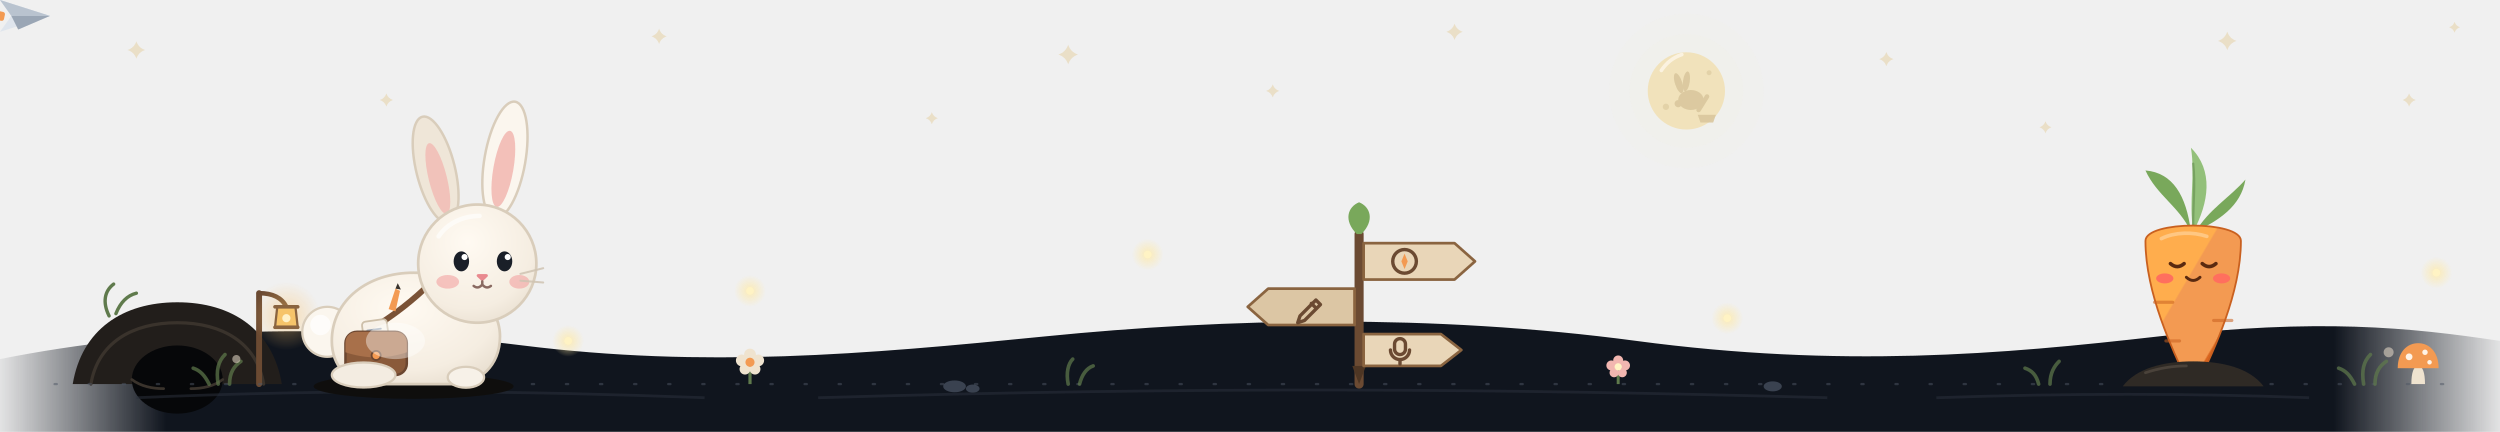
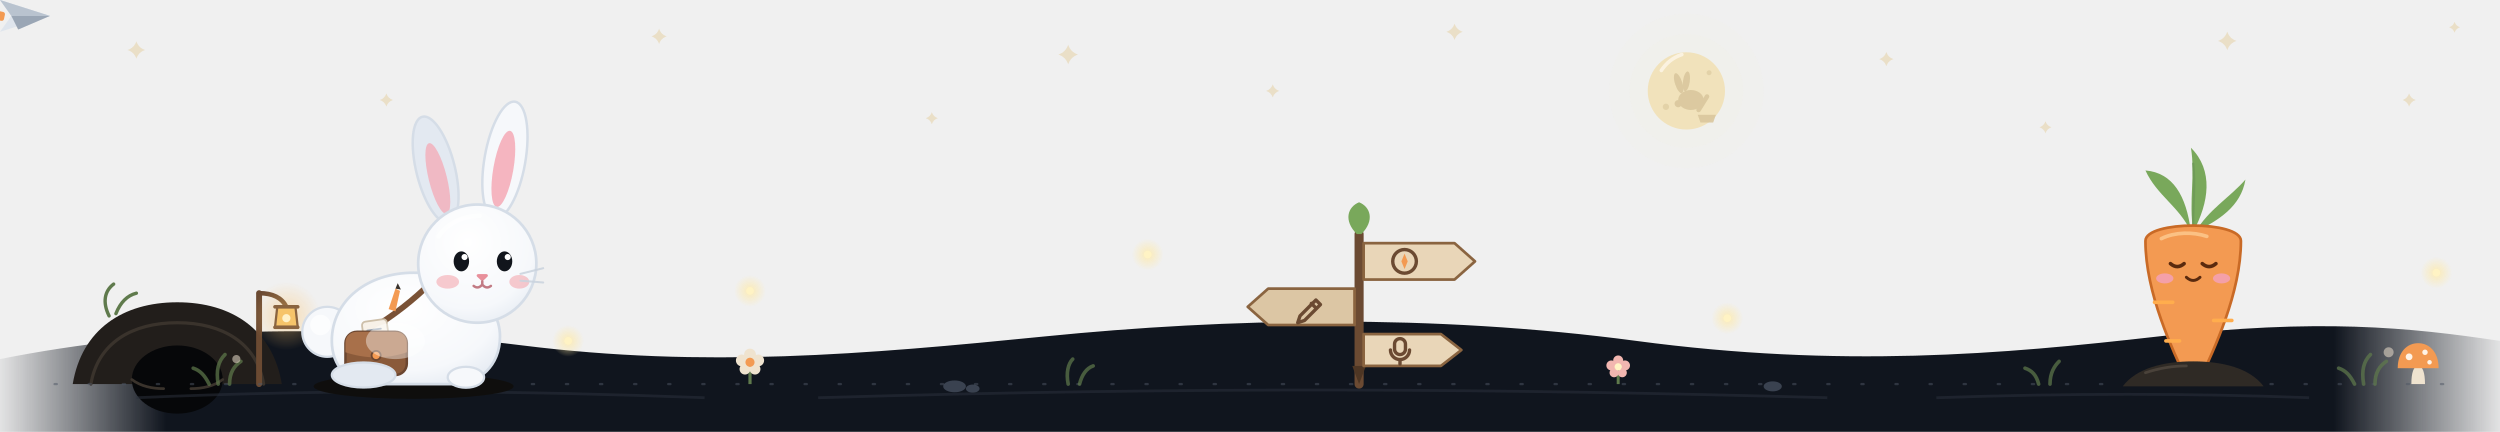
<svg xmlns="http://www.w3.org/2000/svg" width="1100" height="190" viewBox="0 0 1100 190" role="img" aria-labelledby="footer-rabbit-title footer-rabbit-description">
  <defs>
    <linearGradient id="footer-carrot-skin" x1="0" y1="0" x2="1" y2="1">
-       <stop offset="0" stop-color="#ffad4d" />
-       <stop offset=".38" stop-color="#ffad4d" />
-       <stop offset=".39" stop-color="#f39a52" />
-       <stop offset=".72" stop-color="#f39a52" />
-       <stop offset=".73" stop-color="#d9651f" />
-       <stop offset="1" stop-color="#d9651f" />
+       <stop offset="0" stop-color="#f39a52" />
+       <stop offset="1" stop-color="#f39a52" />
    </linearGradient>
    <radialGradient id="rb-coat" cx="42%" cy="32%" r="80%">
-       <stop offset="0" stop-color="#fffaf2" />
-       <stop offset=".7" stop-color="#f5ede1" />
-       <stop offset="1" stop-color="#e6dccd" />
+       <stop offset="0" stop-color="#ffffff" />
+       <stop offset=".7" stop-color="#f6f8fb" />
+       <stop offset="1" stop-color="#e3e9f1" />
    </radialGradient>
    <clipPath id="ground-clip">
      <rect x="880" y="0" width="180" height="169.5" />
    </clipPath>
    <linearGradient id="land-fade" x1="0" y1="0" x2="1" y2="0">
      <stop offset="0" stop-color="#10151e" stop-opacity="0" />
      <stop offset=".07" stop-color="#10151e" />
      <stop offset=".93" stop-color="#10151e" />
      <stop offset="1" stop-color="#10151e" stop-opacity="0" />
    </linearGradient>
    <radialGradient id="ff-glow">
      <stop offset="0" stop-color="#ffe9a3" stop-opacity=".75" />
      <stop offset="1" stop-color="#ffe9a3" stop-opacity="0" />
    </radialGradient>
    <radialGradient id="lantern-glow">
      <stop offset="0" stop-color="#ffc56b" stop-opacity=".45" />
      <stop offset="1" stop-color="#ffc56b" stop-opacity="0" />
    </radialGradient>
    <linearGradient id="shoot-tail" x1="0" y1="0" x2="1" y2="0">
      <stop offset="0" stop-color="#fff6dc" stop-opacity="0" />
      <stop offset="1" stop-color="#fff6dc" />
    </linearGradient>
  </defs>
  <style>
    .scene{animation:scene-loop 16s ease-in-out infinite}
    .rabbit-position{animation:rabbit-journey 16s ease-in-out infinite}
    .rabbit-body{transform-box:fill-box;transform-origin:center bottom;animation:rabbit-squash 16s ease-in-out infinite}
    .rabbit-shadow{transform-box:fill-box;transform-origin:center;animation:shadow-hop 16s ease-in-out infinite}
    .rabbit-head{transform-box:fill-box;transform-origin:30% 85%;animation:head-mood 16s ease-in-out infinite}
    .rabbit-ear-back,.rabbit-ear-front{transform-box:fill-box;transform-origin:center bottom}
    .rabbit-ear-back{animation:ear-back 16s ease-in-out infinite}
    .rabbit-ear-front{animation:ear-front 16s ease-in-out infinite}
    .rabbit-eye-blink{transform-box:fill-box;transform-origin:center;animation:rabbit-blink 16s linear infinite}
    .rabbit-eyes-open{animation:eyes-open 16s linear infinite}
    .rabbit-eyes-happy{opacity:0;animation:eyes-happy 16s linear infinite}
    .rabbit-nose{transform-box:fill-box;transform-origin:center;animation:nose-sniff 16s ease-in-out infinite}
    .rabbit-whiskers{transform-box:fill-box;transform-origin:left center;animation:whisker-quiver 16s ease-in-out infinite}
    .rabbit-tail{transform-box:fill-box;transform-origin:right center;animation:tail-wiggle 16s ease-in-out infinite}
    .rabbit-front-paw{transform-box:fill-box;transform-origin:center;animation:front-paw 16s ease-in-out infinite}
    .rabbit-question-inner{transform-box:fill-box;transform-origin:center bottom;opacity:0;animation:question-pop 16s ease-out infinite}
    .carrot{transform-box:fill-box;transform-origin:center bottom;animation:carrot-play 16s ease-in-out infinite}
    .carrot-leaves{transform-box:fill-box;transform-origin:center bottom;animation:leaves-flutter 16s ease-in-out infinite}
    .carrot-sleep-eyes{animation:carrot-sleep 16s linear infinite}
    .carrot-eyes-open{opacity:0;animation:carrot-awake 16s linear infinite}
    .carrot-pupils{animation:carrot-look 16s ease-in-out infinite}
    .carrot-eye-right{animation:carrot-eye-right 16s linear infinite}
    .carrot-wink{opacity:0;animation:carrot-wink 16s linear infinite}
    .carrot-blush{animation:carrot-blush 16s ease-in-out infinite}
    .zz-a,.zz-b{opacity:0}
    .zz-a{animation:zz-a 16s ease-out infinite}
    .zz-b{animation:zz-b 16s ease-out infinite}
    .dust{transform-box:fill-box;transform-origin:center bottom;opacity:0;animation:dust-puff 16s ease-out infinite}
    .sparkle{transform-box:fill-box;transform-origin:center;opacity:0;animation:sparkle-pop 16s ease-out infinite}
    .heart-a,.heart-b{transform-box:fill-box;transform-origin:center;opacity:0}
    .heart-a{animation:heart-a 16s ease-out infinite}
    .heart-b{animation:heart-b 16s ease-out infinite}
    @keyframes scene-loop{0%,93%{opacity:1}95%,99%{opacity:0}100%{opacity:1}}
    @keyframes rabbit-journey{
      0%,13%{transform:translate(0,0)}18%{transform:translate(85px,-34px)}22%,23%{transform:translate(170px,0)}
      27%{transform:translate(255px,-30px)}31%,32%{transform:translate(340px,0)}36%{transform:translate(425px,-26px)}
      40%,41%{transform:translate(510px,0)}45%{transform:translate(600px,-22px)}49%,62%{transform:translate(690px,0)}
      65%{transform:translate(690px,-20px)}68%,73%{transform:translate(690px,0)}76%{transform:translate(690px,-12px)}
      79%,95.9%{transform:translate(690px,0)}96%,100%{transform:translate(0,0)}
    }
    @keyframes rabbit-squash{0%,11%,20%,29%,38%,47%,52%,62%,70%,74%,80%,100%{transform:scale(1)}13%,22.5%,31.5%,40.5%,49.5%{transform:scale(1.09,.9)}16%,25.5%,34.5%,43.5%{transform:scale(.93,1.09)}64%{transform:scale(.9,1.13)}77%{transform:scale(.94,1.07)}}
    @keyframes shadow-hop{0%,13%,22%,23%,31%,32%,40%,41%,49%,62%,68%,73%,79%,100%{transform:scale(1);opacity:.45}18%,27%,36%,45%{transform:scale(.6);opacity:.2}65%{transform:scale(.7);opacity:.24}76%{transform:scale(.8);opacity:.3}}
    @keyframes head-mood{0%,9%,13%,50%,62%,74%,79%,93%,100%{transform:none}3%{transform:rotate(-7deg)}6.5%{transform:rotate(6deg)}53%,57%{transform:rotate(7deg) translate(2px,1px)}55%,59%{transform:rotate(4deg)}66%,72%{transform:rotate(-14deg)}82%,88%{transform:rotate(9deg) translate(5px,2px)}85%,91%{transform:rotate(6deg) translate(4px,1px)}}
    @keyframes ear-front{0%,3%,6%,12%,50%,62%,72%,80%,92%,100%{transform:rotate(0)}4.5%{transform:rotate(12deg)}16%,25.5%,34.5%,43.5%{transform:rotate(-22deg)}20%,29%,38%,47%{transform:rotate(5deg)}65%,69%{transform:rotate(-4deg) scaleY(1.14)}83%,89%{transform:rotate(12deg)}86%{transform:rotate(-6deg)}}
    @keyframes ear-back{0%,5%,9%,12%,50%,62%,72%,80%,92%,100%{transform:rotate(0)}7%{transform:rotate(-15deg)}16%,25.5%,34.5%,43.5%{transform:rotate(-28deg)}20%,29%,38%,47%{transform:rotate(3deg)}65%,69%{transform:rotate(-8deg) scaleY(1.12)}84%,90%{transform:rotate(-13deg)}87%{transform:rotate(5deg)}}
    @keyframes rabbit-blink{0%,10%,11.2%,47%,48.2%,72.4%,73.6%,100%{transform:scaleY(1)}10.6%,47.6%,73%{transform:scaleY(.1)}}
    @keyframes eyes-open{0%,79.9%,92.1%,100%{opacity:1}80%,92%{opacity:0}}
    @keyframes eyes-happy{0%,79.9%,92.1%,100%{opacity:0}80%,92%{opacity:1}}
    @keyframes nose-sniff{0%,2%,4.5%,50%,61%,100%{transform:none}3%,52%,54.5%,57%,59.5%{transform:translateY(-.8px) scale(1.25)}53.2%,55.8%,58.3%{transform:scale(.9)}}
    @keyframes whisker-quiver{0%,50%,61%,100%{transform:none}52%,55%,58%{transform:rotate(-7deg)}53.5%,56.5%,59.5%{transform:rotate(5deg)}}
    @keyframes tail-wiggle{0%,12%,50%,80%,93%,100%{transform:rotate(0)}16%,25.5%,34.5%,43.5%{transform:rotate(-16deg) scale(1.08)}20%,29%,38%,47%{transform:rotate(8deg)}82%,86%,90%{transform:rotate(-20deg) scale(1.12)}84%,88%,92%{transform:rotate(14deg)}}
    @keyframes front-paw{0%,13%,49%,100%{transform:none}16%,25.5%,34.5%,43.5%{transform:translate(4px,-7px) rotate(-18deg)}20%,29%,38%,47%{transform:translate(-2px,1px)}}
    @keyframes question-pop{0%,62.5%,73.5%,100%{opacity:0;transform:translateY(8px) scale(.4)}64.5%,71.5%{opacity:1;transform:translateY(0) scale(1)}67.5%{opacity:1;transform:translateY(-4px) rotate(10deg) scale(1.08)}}
    @keyframes carrot-play{0%,50%,56%,78%,80%,93%,100%{transform:none}12%,36%{transform:rotate(-3deg)}24%,44%{transform:rotate(3deg)}58%{transform:translateY(-7px) scale(1.06,.94)}61%,72%{transform:translateY(86px)}74%{transform:translateY(-24px) rotate(-7deg)}76%{transform:translateY(3px) scale(1.08,.92)}83%,89%{transform:translateY(-7px) rotate(5deg)}86%,92%{transform:rotate(-4deg)}}
    @keyframes leaves-flutter{0%,50%,93%,100%{transform:none}12%,36%{transform:rotate(4deg)}24%,44%{transform:rotate(-4deg)}58%{transform:rotate(-10deg)}64%,68%{transform:rotate(9deg)}66%,70%{transform:rotate(-9deg)}74%{transform:rotate(16deg) scaleY(1.1)}77%{transform:rotate(-12deg)}80%{transform:rotate(6deg)}83%,89%{transform:rotate(-8deg)}86%,92%{transform:rotate(7deg)}}
    @keyframes carrot-sleep{0%,51.4%,95%,100%{opacity:1}51.5%,94.9%{opacity:0}}
    @keyframes carrot-awake{0%,51.4%,95%,100%{opacity:0}51.5%,94.9%{opacity:1}}
    @keyframes carrot-look{0%,51.5%,58%,100%{transform:none}53%,57%{transform:translateX(-1.8px)}55%{transform:translate(-1.8px,-.8px)}}
    @keyframes carrot-eye-right{0%,76.9%,89.1%,100%{opacity:1}77%,89%{opacity:0}}
    @keyframes carrot-wink{0%,76.9%,89.1%,100%{opacity:0}77%,89%{opacity:1}}
    @keyframes carrot-blush{0%,79%,93%,100%{opacity:.45}82%,90%{opacity:.85}}
    @keyframes zz-a{0%,100%{opacity:0;transform:translate(0,4px) scale(.7)}5%,21%,37%{opacity:.85;transform:translate(0,0) scale(1)}13%,29%,45%{opacity:0;transform:translate(7px,-14px) scale(1.1)}13.1%,29.1%{opacity:0;transform:translate(0,4px) scale(.7)}45.1%{opacity:0;transform:translate(0,4px) scale(.7)}}
    @keyframes zz-b{0%,8%,100%{opacity:0;transform:translate(0,4px) scale(.7)}13%,29%,45%{opacity:.7;transform:translate(0,0) scale(1)}21%,37%,50%{opacity:0;transform:translate(6px,-12px) scale(1.1)}21.1%,37.1%,50.1%{opacity:0;transform:translate(0,4px) scale(.7)}}
    @keyframes dust-puff{0%,60%,64%,73%,78%,100%{opacity:0;transform:scale(.4)}61.5%,74.5%{opacity:.6;transform:scale(1.1)}}
    @keyframes sparkle-pop{0%,73.5%,81%,100%{opacity:0;transform:scale(.2) rotate(0)}75.5%{opacity:1;transform:scale(1.15) rotate(20deg)}78%{opacity:.7;transform:scale(.8) rotate(45deg)}}
    @keyframes heart-a{0%,79%,93%,100%{opacity:0;transform:translateY(8px) scale(.4)}82%{opacity:1;transform:translateY(0) scale(1.1)}84%{transform:translateY(-3px) scale(.95)}91%{opacity:0;transform:translateY(-28px) scale(.9)}}
    @keyframes heart-b{0%,83%,94%,100%{opacity:0;transform:translateY(8px) scale(.4)}86%{opacity:.9;transform:translateY(0) scale(1)}93%{opacity:0;transform:translateY(-24px) scale(.8)}}
    @media (prefers-reduced-motion: reduce){.scene,.rabbit-position,.rabbit-body,.rabbit-shadow,.rabbit-head,.rabbit-ear-back,.rabbit-ear-front,.rabbit-eye-blink,.rabbit-eyes-open,.rabbit-eyes-happy,.rabbit-nose,.rabbit-whiskers,.rabbit-tail,.rabbit-front-paw,.rabbit-question-inner,.carrot,.carrot-leaves,.carrot-sleep-eyes,.carrot-eyes-open,.carrot-pupils,.carrot-eye-right,.carrot-wink,.carrot-blush,.zz-a,.zz-b,.dust,.sparkle,.heart-a,.heart-b{animation:none!important}.scene{opacity:1}.rabbit-position{transform:translate(690px,0)}.rabbit-eyelid,.rabbit-eye-blink{transform:scaleY(1)}.rabbit-eyelid{transform:scaleY(0)}.rabbit-eyes-open{opacity:1}.rabbit-eyes-happy{opacity:0}.rabbit-question-inner{opacity:0}.carrot-sleep-eyes{opacity:0}.carrot-eyes-open{opacity:1}.carrot-eye-right{opacity:0}.carrot-wink{opacity:1}.carrot-blush{opacity:.8}.zz-a,.zz-b,.dust,.sparkle,.heart-b{opacity:0}.heart-a{opacity:.95;transform:none}}
  </style>
  <style>
    .sky-star{transform-box:fill-box;transform-origin:center;animation:twinkle 3.6s ease-in-out infinite}
    .moon{animation:moon-bob 7s ease-in-out infinite}
    .shooting{opacity:0;animation:shooting 16s linear infinite}
    .paper-plane-track{animation:plane-fly 20s linear infinite}
    .paper-plane{animation:plane-bob 2.6s ease-in-out infinite}
    .firefly{animation:firefly 6s ease-in-out infinite}
    .lantern-glow{transform-box:fill-box;transform-origin:center;animation:lantern 2.8s ease-in-out infinite}
    .lantern-flame{animation:flame 1.4s ease-in-out infinite}
    .sign-board{transform-box:fill-box;transform-origin:0% 50%;animation:sign-sway 5s ease-in-out infinite}
    @keyframes twinkle{0%,100%{opacity:.35;transform:scale(.7)}50%{opacity:1;transform:scale(1.15)}}
    @keyframes moon-bob{0%,100%{transform:translateY(0)}50%{transform:translateY(-3px)}}
    @keyframes shooting{0%,27%{opacity:0;transform:translate(330px,8px)}29%{opacity:1}34%{opacity:0;transform:translate(500px,62px)}100%{opacity:0;transform:translate(500px,62px)}}
    @keyframes plane-fly{0%{transform:translate(-80px,58px)}45%{transform:translate(560px,30px)}80%{transform:translate(1180px,46px)}100%{transform:translate(1180px,46px)}}
    @keyframes plane-bob{0%,100%{transform:translateY(0) rotate(-4deg)}50%{transform:translateY(-6px) rotate(5deg)}}
    @keyframes firefly{0%,100%{opacity:.25;transform:translate(0,0)}35%{opacity:1;transform:translate(9px,-10px)}70%{opacity:.55;transform:translate(-7px,-4px)}}
    @keyframes lantern{0%,100%{opacity:.8;transform:scale(1)}45%{opacity:1;transform:scale(1.12)}70%{opacity:.7;transform:scale(.95)}}
    @keyframes flame{0%,100%{opacity:.85}50%{opacity:1}}
    @keyframes sign-sway{0%,100%{transform:rotate(0)}50%{transform:rotate(-2.5deg)}}
    @media (prefers-reduced-motion: reduce){.sky-star,.moon,.shooting,.paper-plane-track,.paper-plane,.firefly,.lantern-glow,.lantern-flame,.sign-board{animation:none!important}.shooting{opacity:0}.paper-plane-track{transform:translate(470px,34px)}.firefly{opacity:.7}}
  </style>
  <style>
    .sun-group,.sign-hi path,.tap-pop{opacity:0}
    .sun-disc{fill:#ffd27a}.sun-halo{fill:#ffd27a}.sun-rays{stroke:#ffd27a}
    .prop,.news-flag{display:none}
    .sign-hi path{fill:none;stroke:#f39a52;stroke-width:2.2;stroke-linejoin:round}
    .prop-hammer{transform-box:fill-box;transform-origin:100% 100%;animation:hammer-tap 1.1s ease-in-out infinite}
    .prop-scope{transform-box:fill-box;transform-origin:90% 90%;animation:scope-look 3.2s ease-in-out infinite}
    .prop-pencil{transform-box:fill-box;transform-origin:100% 100%;animation:pencil-wiggle .9s ease-in-out infinite}
    .prop-scribble{stroke-dasharray:1;stroke-dashoffset:1;animation:scribble 2.4s ease-in-out infinite}.prop-scribble--b{animation-delay:-.8s}
    .prop-book{transform-box:fill-box;transform-origin:center bottom;animation:book-float 2.8s ease-in-out infinite}
    .hat-star{transform-box:fill-box;transform-origin:center;animation:hat-star 2.2s ease-in-out infinite}
    .note{animation:note-float 2.4s ease-in-out infinite}.note--b{animation-delay:-1.2s}
    .news-flag__cloth{transform-box:fill-box;transform-origin:0% 50%;animation:flag-wave 1.6s ease-in-out infinite}
    .cloud--a{animation:cloud-drift 18s ease-in-out infinite}.cloud--b{animation:cloud-drift 22s ease-in-out infinite reverse}
    .carrot-hit{cursor:pointer}
    @keyframes hammer-tap{0%,55%,100%{transform:rotate(0)}70%{transform:rotate(-22deg)}85%{transform:rotate(8deg)}}
    @keyframes scope-look{0%,100%{transform:rotate(0)}50%{transform:rotate(6deg)}}
    @keyframes pencil-wiggle{0%,100%{transform:rotate(0)}50%{transform:rotate(-12deg)}}
    @keyframes scribble{0%{stroke-dashoffset:1}60%,85%{stroke-dashoffset:0}100%{stroke-dashoffset:-1}}
    @keyframes book-float{0%,100%{transform:translateY(0)}50%{transform:translateY(-4px)}}
    @keyframes hat-star{0%,100%{transform:scale(1) rotate(0)}50%{transform:scale(1.35) rotate(20deg)}}
    @keyframes note-float{0%{opacity:0;transform:translate(0,4px)}30%{opacity:1}100%{opacity:0;transform:translate(6px,-16px)}}
    @keyframes flag-wave{0%,100%{transform:skewY(0) scaleX(1)}50%{transform:skewY(-6deg) scaleX(.94)}}
    @keyframes cloud-drift{0%,100%{transform:translateX(0)}50%{transform:translateX(26px)}}
    @media (prefers-reduced-motion: reduce){.prop-hammer,.prop-scope,.prop-pencil,.prop-scribble,.prop-book,.hat-star,.note,.news-flag__cloth,.cloud--a,.cloud--b{animation:none!important}.prop-scribble{stroke-dashoffset:0}.note{opacity:1}}
  </style>
  <g class="sky" aria-hidden="true">
    <g class="sun-group">
      <circle class="sun-halo" cx="742" cy="40" r="36" opacity=".12" />
      <circle class="sun-disc" cx="742" cy="40" r="20" />
      <g class="sun-rays" stroke-width="2" stroke-linecap="round">
        <path d="M742 10v-5M742 70v5M712 40h-5M772 40h5M721 19l-4-4M763 61l4 4M763 19l4-4M721 61l-4 4" />
      </g>
      <g fill="#273042">
        <path class="cloud cloud--a" d="M640 36c0-7 6-12 13-12 4-6 10-9 17-8 7 1 12 6 13 12 6 0 10 4 10 9H640Z" />
        <path class="cloud cloud--b" d="M860 58c0-5 5-9 10-9 3-5 8-7 13-6 6 1 9 5 10 9 4 0 8 3 8 7h-41Z" />
      </g>
    </g>
    <g class="stars" fill="#e9dcc0" opacity=".85">
      <g transform="translate(60 22)">
        <path class="sky-star" style="animation-delay:-0.4s" d="M0 -3.84Q0.96 -0.96 3.84 0Q0.96 0.96 0 3.84Q-0.96 0.96 -3.84 0Q-0.96 -0.96 0 -3.84Z" />
      </g>
      <g transform="translate(170 44)">
        <path class="sky-star" style="animation-delay:-2.1s" d="M0 -2.88Q0.72 -0.72 2.88 0Q0.72 0.72 0 2.88Q-0.72 0.72 -2.88 0Q-0.72 -0.72 0 -2.88Z" />
      </g>
      <g transform="translate(290 16)">
        <path class="sky-star" style="animation-delay:-1.2s" d="M0 -3.36Q0.84 -0.84 3.36 0Q0.84 0.84 0 3.36Q-0.84 0.84 -3.36 0Q-0.84 -0.84 0 -3.36Z" />
      </g>
      <g transform="translate(410 52)">
        <path class="sky-star" style="animation-delay:-3.0s" d="M0 -2.64Q0.66 -0.66 2.64 0Q0.66 0.66 0 2.64Q-0.66 0.66 -2.64 0Q-0.66 -0.66 0 -2.64Z" />
      </g>
      <g transform="translate(470 24)">
        <path class="sky-star" style="animation-delay:-0.9s" d="M0 -4.32Q1.08 -1.08 4.32 0Q1.08 1.08 0 4.32Q-1.08 1.08 -4.32 0Q-1.08 -1.08 0 -4.32Z" />
      </g>
      <g transform="translate(560 40)">
        <path class="sky-star" style="animation-delay:-2.6s" d="M0 -2.88Q0.72 -0.72 2.88 0Q0.72 0.72 0 2.88Q-0.72 0.72 -2.88 0Q-0.72 -0.72 0 -2.88Z" />
      </g>
      <g transform="translate(640 14)">
        <path class="sky-star" style="animation-delay:-1.7s" d="M0 -3.6Q0.9 -0.9 3.6 0Q0.9 0.9 0 3.6Q-0.9 0.9 -3.6 0Q-0.9 -0.9 0 -3.6Z" />
      </g>
      <g transform="translate(830 26)">
        <path class="sky-star" style="animation-delay:-0.2s" d="M0 -3.12Q0.78 -0.78 3.12 0Q0.78 0.78 0 3.12Q-0.78 0.78 -3.12 0Q-0.78 -0.78 0 -3.12Z" />
      </g>
      <g transform="translate(900 56)">
        <path class="sky-star" style="animation-delay:-2.9s" d="M0 -2.64Q0.66 -0.66 2.64 0Q0.66 0.66 0 2.64Q-0.66 0.66 -2.64 0Q-0.66 -0.66 0 -2.64Z" />
      </g>
      <g transform="translate(980 18)">
        <path class="sky-star" style="animation-delay:-1.4s" d="M0 -4.08Q1.02 -1.02 4.08 0Q1.02 1.02 0 4.08Q-1.02 1.02 -4.08 0Q-1.02 -1.02 0 -4.08Z" />
      </g>
      <g transform="translate(1060 44)">
        <path class="sky-star" style="animation-delay:-2.2s" d="M0 -2.88Q0.72 -0.72 2.88 0Q0.72 0.72 0 2.88Q-0.72 0.72 -2.88 0Q-0.72 -0.72 0 -2.88Z" />
      </g>
      <g transform="translate(1080 12)">
        <path class="sky-star" style="animation-delay:-0.7s" d="M0 -2.4Q0.6 -0.6 2.4 0Q0.6 0.6 0 2.4Q-0.6 0.6 -2.4 0Q-0.6 -0.6 0 -2.4Z" />
      </g>
    </g>
    <g transform="translate(742 40)">
      <g class="moon">
        <circle r="34" fill="#f3e6c4" opacity=".05" />
        <circle r="25" fill="#f3e6c4" opacity=".06" />
        <circle r="17" fill="#f1e2bb" />
        <path d="M-11-9a17 17 0 0 1 9-7" fill="none" stroke="#fffaf0" stroke-width="1.6" stroke-linecap="round" opacity=".7" />
        <g fill="#d9c79d" opacity=".9">
          <ellipse cx="2" cy="4" rx="5.6" ry="4.4" />
          <ellipse cx="-3.4" cy="-3.4" rx="1.6" ry="4.6" transform="rotate(-18 -3.4 -3.4)" />
          <ellipse cx="0" cy="-4.2" rx="1.5" ry="4.4" transform="rotate(8 0 -4.2)" />
          <circle cx="-3.6" cy="5.6" r="1.6" />
          <rect x="6.5" y="1" width="2" height="9" rx="1" transform="rotate(32 7.5 5)" />
          <path d="M5 10.5h8l-1.2 3.4h-5.6Z" />
        </g>
        <circle cx="-9" cy="7" r="1.4" fill="#e3d2a8" />
        <circle cx="10" cy="-8" r="1.1" fill="#e3d2a8" />
      </g>
    </g>
    <g class="shooting">
      <path d="M0 0l-46 15" stroke="url(#shoot-tail)" stroke-width="1.8" stroke-linecap="round" />
      <circle r="1.8" fill="#fff6dc" />
    </g>
    <g class="paper-plane-track">
      <g class="paper-plane">
        <path d="M-34 6c-10 2-20-2-30 1" fill="none" stroke="#8e99a8" stroke-width="1" stroke-dasharray="2 4" stroke-linecap="round" opacity=".7" />
        <path d="M0 0l22 7-22 7 5-7Z" fill="#dfe5ed" />
        <path d="M0 0l22 7-17 0Z" fill="#b9c3cf" />
        <path d="M5 7l3 6 14-6" fill="#9aa6b5" />
        <rect x="-2" y="5" width="4" height="4" rx="1" fill="#f39a52" transform="rotate(12 0 7)" />
      </g>
    </g>
  </g>
  <g class="land" aria-hidden="true">
    <path d="M0 190V158c70-14 150-16 230-6s150 4 230-4 170-10 260 2 160 6 230-2 110-4 150 2V190Z" fill="url(#land-fade)" />
    <g transform="translate(78 169)">
      <path d="M-46 0c4-24 22-36 46-36s42 12 46 36Z" fill="#221e1b" />
      <path d="M-38 0c3-18 18-27 38-27s35 9 38 27" fill="none" stroke="#3a332c" stroke-width="1.4" stroke-linecap="round" />
      <ellipse cx="0" cy="-2" rx="20" ry="15" fill="#060709" />
      <path d="M-20-2c4 3 9 4 14 4m26-4c-4 3-9 4-14 4" fill="none" stroke="#3a332c" stroke-width="1.2" stroke-linecap="round" />
      <path d="M-30-30c-3-6-2-11 2-14M-27-31c2-5 5-8 9-9" fill="none" stroke="#5f7a4c" stroke-width="1.5" stroke-linecap="round" />
      <g transform="translate(36 0)">
        <path d="M0 0v-40" stroke="#6b4a32" stroke-width="2.6" stroke-linecap="round" />
        <path d="M0-40c6 0 10 2 12 6" fill="none" stroke="#6b4a32" stroke-width="2" stroke-linecap="round" />
        <g transform="translate(12 -30)">
          <circle class="lantern-glow" r="15" fill="url(#lantern-glow)" />
          <path d="M-4-4h8l1 9h-10Z" fill="#f6c46a" stroke="#8a6440" stroke-width="1" />
          <path d="M-5-4h10M-5 5h10" stroke="#8a6440" stroke-width="1.6" stroke-linecap="round" />
          <circle class="lantern-flame" cx="0" cy="1" r="1.8" fill="#fff1c8" />
        </g>
      </g>
    </g>
    <g transform="translate(598 169)">
      <path d="M0 0v-66" stroke="#6b4a32" stroke-width="4" stroke-linecap="round" />
      <path d="M-3-8l3 8 3-8" fill="#4e3624" />
      <g class="sign-board">
        <path d="M2-62h40l9 8-9 8H2Z" fill="#e9d6b8" stroke="#8a6440" stroke-width="1.2" stroke-linejoin="round" />
        <g transform="translate(20 -54)" fill="none" stroke="#6b4a32" stroke-width="1.5" stroke-linecap="round" stroke-linejoin="round">
          <circle r="5.2" />
          <path d="M0-3.4 1.4 0 0 3.4-1.4 0Z" fill="#f39a52" stroke="none" />
        </g>
      </g>
      <path d="M-2-42h-38l-9 8 9 8h38Z" fill="#dcc6a4" stroke="#8a6440" stroke-width="1.2" stroke-linejoin="round" />
      <g transform="translate(-21 -34)" fill="none" stroke="#6b4a32" stroke-width="1.5" stroke-linecap="round" stroke-linejoin="round">
        <path d="M-5 4l7-7 2 2-7 7-3 1Z" />
        <path d="M0-1.5l2 2" />
      </g>
      <path d="M2-22h34l9 7-9 7H2Z" fill="#e9d6b8" stroke="#8a6440" stroke-width="1.2" stroke-linejoin="round" />
      <g transform="translate(18 -15)" fill="none" stroke="#6b4a32" stroke-width="1.5" stroke-linecap="round">
        <rect x="-2.4" y="-5" width="4.8" height="7" rx="2.4" />
        <path d="M-4.2 0a4.2 4.2 0 0 0 8.4 0M0 4.2v2" />
      </g>
      <g class="sign-hi">
        <path class="sign-hi--explore" d="M0-64h42l10 8-10 8H0Z" />
        <path class="sign-hi--make" d="M0-44h-42l-10 8 10 8H0Z" />
        <path class="sign-hi--voices" d="M0-24h36l10 7-10 7H0Z" />
      </g>
      <path d="M-1-66c-6-6-4-12 1-14 5 2 7 8 1 14" fill="#79a85b" />
    </g>
    <g transform="translate(330 169)">
      <path d="M0 0v-9" stroke="#5f7a4c" stroke-width="1.4" />
      <g fill="#efe3cf">
        <circle cx="0" cy="-13" r="2.6" />
        <circle cx="3.6" cy="-10.4" r="2.6" />
        <circle cx="-3.6" cy="-10.4" r="2.6" />
        <circle cx="2.2" cy="-6.6" r="2.4" />
        <circle cx="-2.2" cy="-6.6" r="2.4" />
      </g>
      <circle cx="0" cy="-9.6" r="2" fill="#f39a52" />
    </g>
    <g transform="translate(712 169)">
      <path d="M0 0v-7" stroke="#5f7a4c" stroke-width="1.3" />
      <g fill="#f2b6b0">
        <circle cx="0" cy="-10.4" r="2.2" />
        <circle cx="3" cy="-8.2" r="2.2" />
        <circle cx="-3" cy="-8.2" r="2.2" />
        <circle cx="1.8" cy="-5" r="2" />
        <circle cx="-1.8" cy="-5" r="2" />
      </g>
      <circle cx="0" cy="-7.6" r="1.6" fill="#fff3c4" />
    </g>
    <g transform="translate(1064 169)">
      <path d="M-3 0c0-5 1-8 3-8s3 3 3 8Z" fill="#efe3cf" />
      <path d="M-9-7c0-7 4-11 9-11s9 4 9 11Z" fill="#f39a52" />
      <g fill="#fff3e6">
        <circle cx="-4" cy="-12" r="1.5" />
        <circle cx="3" cy="-14" r="1.2" />
        <circle cx="5" cy="-9.6" r="1" />
      </g>
    </g>
    <g fill="#3a4250">
      <ellipse cx="420" cy="170" rx="5" ry="2.6" />
      <ellipse cx="428" cy="171" rx="3" ry="1.8" />
      <ellipse cx="780" cy="170" rx="4" ry="2.2" />
    </g>
  </g>
  <g class="fireflies" aria-hidden="true">
    <g transform="translate(330 128)">
      <g class="firefly" style="animation-delay:-1s">
        <circle r="7" fill="url(#ff-glow)" />
        <circle r="1.7" fill="#fff3c4" />
      </g>
    </g>
    <g transform="translate(505 112)">
      <g class="firefly" style="animation-delay:-3.4s">
        <circle r="7" fill="url(#ff-glow)" />
        <circle r="1.7" fill="#fff3c4" />
      </g>
    </g>
    <g transform="translate(760 140)">
      <g class="firefly" style="animation-delay:-2.2s">
        <circle r="7" fill="url(#ff-glow)" />
        <circle r="1.7" fill="#fff3c4" />
      </g>
    </g>
    <g transform="translate(1072 120)">
      <g class="firefly" style="animation-delay:-4.6s">
        <circle r="7" fill="url(#ff-glow)" />
        <circle r="1.7" fill="#fff3c4" />
      </g>
    </g>
    <g transform="translate(250 150)">
      <g class="firefly" style="animation-delay:-5.2s">
        <circle r="7" fill="url(#ff-glow)" />
        <circle r="1.7" fill="#fff3c4" />
      </g>
    </g>
  </g>
  <g class="scene">
    <path d="M24 169H1076" fill="none" stroke="#4d5563" stroke-width="1" stroke-dasharray="1 14" stroke-linecap="round" opacity=".5" />
    <path d="M60 175c92-4 170-3 250 0m50 0c168-5 300-4 444 0m48 0c58-2 112-2 164 0" fill="none" stroke="#2a303b" stroke-width="1.2" opacity=".55" />
    <g fill="none" stroke="#5f7a4c" stroke-width="1.6" stroke-linecap="round" opacity=".7">
      <path d="M96 169c-1-6 0-10 3-13M101 169c0-5 2-8 5-10M92 169c-2-4-4-6-7-7" />
      <path d="M470 169c-1-5 0-9 2-11M475 169c1-4 3-7 6-8" />
      <path d="M1040 169c-1-6 0-10 3-13M1045 169c0-5 2-8 5-10M1036 169c-2-4-4-6-7-7" />
      <path d="M902 169c0-5 2-8 4-10M897 169c-1-4-3-6-6-7" />
    </g>
    <g fill="#e9dccb" opacity=".55">
      <circle cx="1051" cy="155" r="2.2" />
      <circle cx="104" cy="158" r="1.8" />
    </g>
    <g class="carrot-clip" clip-path="url(#ground-clip)">
      <g class="carrot-anchor" transform="translate(965 103)">
        <g class="carrot">
          <g class="carrot-leaves">
            <path d="M-1-1C-6-12-16-17-21-28-9-27-3-17-1-1Z" fill="#79a85b" />
-             <path d="M0-1C-2-15 1-26-1-38 9-28 7-14 0-1Z" fill="#93c07a" />
+             <path d="M0-1C-2-15 1-26-1-38 9-28 7-14 0-1Z" fill="#79a85b" />
            <path d="M1-1C7-11 16-16 23-24 21-12 11-6 1-1Z" fill="#79a85b" />
            <path d="M0-4C0-14 1-22 0-31" fill="none" stroke="#6b9656" stroke-width="1" stroke-linecap="round" opacity=".7" />
          </g>
-           <path d="M-21 3C-21-6 21-6 21 3 21 26 9 51 3 64 1 69-1 69-3 64-9 51-21 26-21 3Z" fill="url(#footer-carrot-skin)" stroke="#c9601f" stroke-width=".8" />
-           <path d="M-17 30h8M9 38h8M-12 47h6" fill="none" stroke="#c9601f" stroke-width="1.4" stroke-linecap="round" opacity=".55" />
+           <path d="M-21 3C-21-6 21-6 21 3 21 26 9 51 3 64 1 69-1 69-3 64-9 51-21 26-21 3Z" fill="url(#footer-carrot-skin)" stroke="#c96a26" stroke-width="1.2" />
+           <path d="M-17 30h8M9 38h8M-12 47h6" fill="none" stroke="#ffad4d" stroke-width="1.6" stroke-linecap="round" />
          <path d="M-14 2c6-3 14-3 20-1" fill="none" stroke="#ffd29a" stroke-width="1.6" stroke-linecap="round" opacity=".7" />
          <g class="carrot-sleep-eyes">
-             <path d="M-10 13q3 2.6 6 0M4 13q3 2.6 6 0" fill="none" stroke="#5a2a10" stroke-width="1.6" stroke-linecap="round" />
+             <path d="M-10 13q3 2.6 6 0M4 13q3 2.6 6 0" fill="none" stroke="#5a2a0e" stroke-width="1.6" stroke-linecap="round" />
          </g>
          <g class="carrot-eyes-open">
            <g class="carrot-pupils">
-               <circle cx="-7" cy="12.5" r="2.7" fill="#3a1d0c" />
+               <circle cx="-7" cy="12.5" r="2.7" fill="#5a2a0e" />
              <circle cx="-6.1" cy="11.5" r=".95" fill="#fff" />
              <g class="carrot-eye-right">
-                 <circle cx="7" cy="12.5" r="2.7" fill="#3a1d0c" />
+                 <circle cx="7" cy="12.5" r="2.7" fill="#5a2a0e" />
                <circle cx="7.9" cy="11.5" r=".95" fill="#fff" />
              </g>
            </g>
-             <path class="carrot-wink" d="M4 13.2q3-2.6 6 0" fill="none" stroke="#3a1d0c" stroke-width="1.7" stroke-linecap="round" />
-           </g>
-           <g class="carrot-blush" fill="#ff6f5e">
+             <path class="carrot-wink" d="M4 13.2q3-2.6 6 0" fill="none" stroke="#5a2a0e" stroke-width="1.7" stroke-linecap="round" />
+           </g>
+           <g class="carrot-blush" fill="#f4a0a8">
            <ellipse cx="-12.5" cy="19.5" rx="3.8" ry="2.2" />
            <ellipse cx="12.5" cy="19.5" rx="3.8" ry="2.2" />
          </g>
-           <path d="M-3 19q3 2.8 6 0" fill="none" stroke="#5a2a10" stroke-width="1.3" stroke-linecap="round" />
+           <path d="M-3 19q3 2.8 6 0" fill="none" stroke="#5a2a0e" stroke-width="1.3" stroke-linecap="round" />
        </g>
      </g>
    </g>
    <path d="M934 170c6-8 18-11 31-11s25 3 31 11Z" fill="#2f2a25" />
    <path d="M944 164c6-2 12-3 18-3" fill="none" stroke="#4a423a" stroke-width="1.2" stroke-linecap="round" />
    <g fill="#6b6257">
      <circle class="dust" cx="940" cy="164" r="4" />
      <circle class="dust" cx="990" cy="165" r="3.4" />
      <circle class="dust" cx="965" cy="158" r="3" />
    </g>
    <g fill="#f6c07a">
      <g transform="translate(930 96)">
        <path class="sparkle" d="M0-6 1.5-1.5 6 0 1.5 1.5 0 6-1.5 1.5-6 0-1.5-1.5Z" />
      </g>
      <g transform="translate(1003 78)">
        <path class="sparkle" d="M0-5 1.2-1.2 5 0 1.2 1.2 0 5-1.2 1.2-5 0-1.2-1.2Z" />
      </g>
      <g transform="translate(1008 124)">
        <path class="sparkle" d="M0-4 1-1 4 0 1 1 0 4-1 1-4 0-1-1Z" />
      </g>
    </g>
    <g fill="none" stroke="#b5afa6" stroke-width="1.8" stroke-linecap="round" stroke-linejoin="round">
      <g transform="translate(990 84)">
        <path class="zz-a" d="M0 0h7l-7 8h7" />
      </g>
      <g transform="translate(1002 68)">
        <path class="zz-b" d="M0 0h5l-5 6h5" />
      </g>
    </g>
    <g class="rabbit-position">
      <ellipse class="rabbit-shadow" cx="182" cy="170" rx="44" ry="5.5" fill="#0f0e0d" />
      <g class="rabbit-body">
        <g class="rabbit-tail">
-           <circle cx="144" cy="146" r="11" fill="#fbf6ee" stroke="#d9cdbb" stroke-width="1" />
+           <circle cx="144" cy="146" r="11" fill="#f6f8fb" stroke="#d5dde7" stroke-width="1" />
          <circle cx="141" cy="143" r="4.5" fill="#fff" opacity=".7" />
        </g>
-         <path d="M146 150c0-18 16-30 36-30s38 12 38 28c0 13-9 21-21 21h-34c-12 0-19-8-19-19Z" fill="url(#rb-coat)" stroke="#d9cdbb" stroke-width="1.2" />
+         <path d="M146 150c0-18 16-30 36-30s38 12 38 28c0 13-9 21-21 21h-34c-12 0-19-8-19-19Z" fill="url(#rb-coat)" stroke="#d5dde7" stroke-width="1.2" />
        <g class="rabbit-satchel">
          <path d="M190 124c-8 8-17 15-27 21" fill="none" stroke="#7a5236" stroke-width="2.6" stroke-linecap="round" />
          <rect x="160" y="141" width="11" height="14" rx="1.6" fill="#f7f1e8" stroke="#cdbfa9" stroke-width=".8" transform="rotate(-8 165 148)" />
          <path d="M162 145h6M162 148h6" stroke="#9aa6b5" stroke-width=".8" stroke-linecap="round" transform="rotate(-8 165 148)" />
          <path d="M171 136l3-9 2 1-2 9Z" fill="#f39a52" />
          <path d="M174 127l1-2.4 1.4 2.8Z" fill="#3a332c" />
          <rect x="152" y="146" width="27" height="19" rx="5" fill="#8a5a3a" stroke="#6b4630" stroke-width="1.1" />
          <path d="M152 151c0-3 2-5 5-5h17c3 0 5 2 5 5v4c-9 3-18 3-27 0Z" fill="#a8704a" />
          <circle cx="165.5" cy="156.4" r="2" fill="#f39a52" stroke="#6b4630" stroke-width=".8" />
        </g>
        <ellipse cx="174" cy="150" rx="13" ry="8" fill="#fff" opacity=".4" />
-         <ellipse cx="160" cy="165" rx="14" ry="5.5" fill="#f3ece1" stroke="#d9cdbb" stroke-width="1" />
+         <ellipse cx="160" cy="165" rx="14" ry="5.5" fill="#e3e9f1" stroke="#d5dde7" stroke-width="1" />
        <g class="rabbit-front-paw">
-           <ellipse cx="205" cy="166" rx="8" ry="4.6" fill="#f7f1e8" stroke="#d9cdbb" stroke-width="1" />
+           <ellipse cx="205" cy="166" rx="8" ry="4.6" fill="#f6f8fb" stroke="#d5dde7" stroke-width="1" />
        </g>
        <g class="rabbit-props">
          <g class="prop prop--build">
            <g class="prop-hammer">
              <path d="M168 128l-12-34" stroke="#8a6440" stroke-width="3.6" stroke-linecap="round" />
              <g transform="translate(155 91) rotate(-20)">
                <rect x="-11" y="-6" width="22" height="11" rx="2.4" fill="#aeb8c5" stroke="#4e5868" stroke-width="1.2" />
                <rect x="-11" y="-6" width="5" height="11" rx="1.6" fill="#8995a5" />
              </g>
            </g>
          </g>
          <g class="prop prop--doodle">
            <g class="prop-pencil">
              <path d="M168 128l-14-34" stroke="#f39a52" stroke-width="6" stroke-linecap="round" />
              <path d="M154 94l-2.6-6.4" stroke="#f7d9b0" stroke-width="6" stroke-linecap="butt" />
              <path d="M151.4 87.6l-1.6-3.6" stroke="#3a332c" stroke-width="3" stroke-linecap="round" />
              <path d="M168 128l-1.4-3.4" stroke="#f2b6b0" stroke-width="6" stroke-linecap="butt" />
            </g>
            <path class="prop-scribble" d="M104 82c6-10 11 6 17-3s8 8 14-1 8 6 13 0" fill="none" stroke="#f39a52" stroke-width="2.4" stroke-linecap="round" pathLength="1" />
            <path class="prop-scribble prop-scribble--b" d="M112 96c5 4 10-4 15 0s9 4 13-1" fill="none" stroke="#f2b6b0" stroke-width="2" stroke-linecap="round" pathLength="1" />
          </g>
          <g class="prop prop--fiction">
            <g class="prop-book">
              <g transform="translate(146 82)">
                <path d="M0 4c-8-5-17-5-25-2v-17c8-3 17-3 25 2 8-5 17-5 25-2V2C17-1 8-1 0 4Z" fill="#f7f1e8" stroke="#8a6440" stroke-width="1.2" />
                <path d="M0-13V4" stroke="#8a6440" stroke-width="1.1" />
                <path d="M-19-8h13M-19-4h13M6-8h13M6-4h10" stroke="#cdbfa9" stroke-width="1.1" stroke-linecap="round" />
                <g fill="#f6c07a">
                  <path class="hat-star" d="M-14-27l1.4 3.4 3.6 1.4-3.6 1.4-1.4 3.4-1.4-3.4-3.6-1.4 3.6-1.4Z" />
                  <path class="hat-star" d="M15-31l1 2.6 2.6 1-2.6 1-1 2.6-1-2.6-2.6-1 2.6-1Z" />
                </g>
              </g>
            </g>
          </g>
        </g>
        <g class="rabbit-head">
          <g class="rabbit-ear-back">
-             <ellipse cx="197" cy="74" rx="8.5" ry="24" transform="rotate(-14 197 96)" fill="#efe6d8" stroke="#d9cdbb" stroke-width="1.1" />
-             <ellipse cx="197" cy="78" rx="4" ry="16" transform="rotate(-14 197 96)" fill="#f2b6b0" opacity=".75" />
+             <ellipse cx="197" cy="74" rx="8.5" ry="24" transform="rotate(-14 197 96)" fill="#e3e9f1" stroke="#d5dde7" stroke-width="1.1" />
+             <ellipse cx="197" cy="78" rx="4" ry="16" transform="rotate(-14 197 96)" fill="#f4a9b6" opacity=".75" />
          </g>
          <g class="rabbit-ear-front">
-             <ellipse cx="218" cy="70" rx="9" ry="26" transform="rotate(10 218 94)" fill="#fbf6ee" stroke="#d9cdbb" stroke-width="1.1" />
-             <ellipse cx="218" cy="74" rx="4.4" ry="17" transform="rotate(10 218 94)" fill="#f2b6b0" opacity=".85" />
-           </g>
-           <circle cx="210" cy="116" r="26" fill="url(#rb-coat)" stroke="#d9cdbb" stroke-width="1.2" />
+             <ellipse cx="218" cy="70" rx="9" ry="26" transform="rotate(10 218 94)" fill="#f6f8fb" stroke="#d5dde7" stroke-width="1.1" />
+             <ellipse cx="218" cy="74" rx="4.4" ry="17" transform="rotate(10 218 94)" fill="#f4a9b6" opacity=".85" />
+           </g>
+           <circle cx="210" cy="116" r="26" fill="url(#rb-coat)" stroke="#d5dde7" stroke-width="1.2" />
          <path d="M193 104c4-6 11-9 18-9" fill="none" stroke="#fff" stroke-width="2" stroke-linecap="round" opacity=".6" />
          <g class="rabbit-eyes-open">
            <g class="rabbit-eye-blink">
-               <ellipse cx="203" cy="115" rx="3.4" ry="4.4" fill="#1a1f28" />
-               <ellipse cx="222" cy="115" rx="3.4" ry="4.4" fill="#1a1f28" />
+               <ellipse cx="203" cy="115" rx="3.4" ry="4.4" fill="#11151c" />
+               <ellipse cx="222" cy="115" rx="3.4" ry="4.4" fill="#11151c" />
              <circle cx="204.4" cy="113.1" r="1.35" fill="#fff" />
              <circle cx="223.4" cy="113.1" r="1.35" fill="#fff" />
            </g>
          </g>
          <g class="rabbit-eyes-happy">
-             <path d="M199 116.5q4-5 8 0M218 116.5q4-5 8 0" fill="none" stroke="#1a1f28" stroke-width="2.1" stroke-linecap="round" />
-           </g>
-           <g fill="#f39a9a" opacity=".55">
+             <path d="M199 116.5q4-5 8 0M218 116.5q4-5 8 0" fill="none" stroke="#11151c" stroke-width="2.1" stroke-linecap="round" />
+           </g>
+           <g fill="#f4a0a8" opacity=".55">
            <ellipse cx="197" cy="124" rx="5" ry="3" />
            <ellipse cx="228.5" cy="124" rx="4.4" ry="3" />
          </g>
-           <path class="rabbit-nose" d="M210.4 120.6h3.6c.6 0 .9.7.5 1.1l-1.8 1.7c-.3.3-.7.3-1 0l-1.8-1.7c-.4-.4-.1-1.1.5-1.1Z" fill="#e98a8f" />
-           <path d="M212.2 123.8v1.4m0 0q-1.8 2.2-3.8.6m3.8-.6q1.8 2.2 3.8.6" fill="none" stroke="#8a6a62" stroke-width="1.1" stroke-linecap="round" />
-           <g class="rabbit-whiskers" fill="none" stroke="#cfc3b2" stroke-width=".9" stroke-linecap="round" opacity=".85">
+           <path class="rabbit-nose" d="M210.4 120.6h3.6c.6 0 .9.7.5 1.1l-1.8 1.7c-.3.3-.7.3-1 0l-1.8-1.7c-.4-.4-.1-1.1.5-1.1Z" fill="#e8909b" />
+           <path d="M212.2 123.8v1.4m0 0q-1.8 2.2-3.8.6m3.8-.6q1.8 2.2 3.8.6" fill="none" stroke="#c27b84" stroke-width="1.1" stroke-linecap="round" />
+           <g class="rabbit-whiskers" fill="none" stroke="#c9d2dd" stroke-width=".9" stroke-linecap="round" opacity=".85">
            <path d="M229 120.5l10-2.5M229 123.5l10 .8" />
          </g>
          <g class="prop prop--explore">
            <g class="prop-scope">
              <g transform="translate(176 95) rotate(37)">
                <rect x="-24" y="-6.5" width="22" height="13" rx="3" fill="#c9a46a" stroke="#5a3e26" stroke-width="1.2" />
                <rect x="-4" y="-5" width="26" height="10" rx="2.6" fill="#d9b77a" stroke="#5a3e26" stroke-width="1.2" />
                <rect x="-10" y="-6.5" width="4" height="13" fill="#f39a52" />
                <ellipse cx="-24" cy="0" rx="2.6" ry="6.4" fill="#2a3242" stroke="#5a3e26" stroke-width="1" />
                <path d="M-24.6-3.4v2.6" stroke="#dfe5ed" stroke-width="1.2" stroke-linecap="round" />
              </g>
            </g>
          </g>
          <g class="prop prop--build">
            <path d="M186 101a24 19 0 0 1 48 0Z" fill="#f6b93b" stroke="#9c6a10" stroke-width="1.2" />
            <path d="M207 82.6v18" stroke="#ffd47a" stroke-width="5" stroke-linecap="round" opacity=".85" />
            <rect x="181" y="99" width="58" height="6" rx="3" fill="#e9a52a" stroke="#9c6a10" stroke-width="1.1" />
          </g>
          <g class="prop prop--doodle">
            <ellipse cx="202" cy="95" rx="21" ry="7.4" transform="rotate(-12 202 95)" fill="#e2584f" stroke="#a63a33" stroke-width="1.1" />
            <path d="M200 86.4l2-5" stroke="#a63a33" stroke-width="2.6" stroke-linecap="round" />
          </g>
          <g class="prop prop--voices">
            <path d="M186 116c0-28 48-28 48 0" fill="none" stroke="#3a4250" stroke-width="3.4" stroke-linecap="round" />
            <rect x="180" y="111" width="10" height="15" rx="4" fill="#f39a52" stroke="#9c4a06" stroke-width=".8" />
            <rect x="230" y="111" width="10" height="15" rx="4" fill="#f39a52" stroke="#9c4a06" stroke-width=".8" />
            <g class="prop-notes" fill="#f6c07a">
              <path class="note note--a" d="M248 98v-9l7-2v8" fill="none" stroke="#f6c07a" stroke-width="1.4" />
              <circle class="note note--a" cx="246.6" cy="98" r="2.1" />
              <circle class="note note--b" cx="258" cy="84" r="2" />
              <path class="note note--b" d="M259.4 84v-8" stroke="#f6c07a" stroke-width="1.4" />
            </g>
          </g>
          <g class="prop prop--fiction">
            <g class="prop-hat">
              <path d="M196 96l15-30 14 30Z" fill="#5b4b8a" stroke="#3e3266" stroke-width="1" />
              <ellipse cx="210.5" cy="96" rx="19" ry="4" fill="#4a3d75" />
              <path class="hat-star" d="M211 76l1.6 3.6 3.8.4-2.9 2.5.9 3.8-3.4-2-3.4 2 .9-3.8-2.9-2.5 3.8-.4Z" fill="#f6c07a" />
            </g>
          </g>
        </g>
      </g>
      <g transform="translate(250 74)">
        <g class="rabbit-question-inner">
          <path d="M-5-8c0-6 10-6 10 0 0 4-5 4.5-5 9" fill="none" stroke="#f6c07a" stroke-width="2.6" stroke-linecap="round" />
          <circle cx="0" cy="6.5" r="1.7" fill="#f6c07a" />
        </g>
      </g>
    </g>
    <g transform="translate(946 66)">
      <path class="heart-a" d="M0 4C-6-3-12 2-7 8L0 14 7 8C12 2 6-3 0 4Z" fill="#f5877e" />
    </g>
    <g transform="translate(928 84) scale(.7)">
      <path class="heart-b" d="M0 4C-6-3-12 2-7 8L0 14 7 8C12 2 6-3 0 4Z" fill="#f39a52" />
    </g>
  </g>
  <g class="news-flag" transform="translate(1014 169)">
    <path d="M0 0v-48" stroke="#8a6440" stroke-width="2.2" stroke-linecap="round" />
    <g class="news-flag__cloth">
      <path d="M1-48h31l-6 8 6 8H1Z" fill="#f39a52" />
      <text x="15" y="-36.6" text-anchor="middle" font-family="ui-monospace,Menlo,monospace" font-size="8.6" font-weight="800" fill="#0b0e14">NEW</text>
    </g>
  </g>
  <g class="tap-pop" transform="translate(965 46)">
    <g fill="#ff8f8f">
      <path class="tap-heart tap-heart--a" d="M-26 14c-6-5-6-10-3-11.4 1.6-.6 2.6.4 3 1.4.4-1 1.4-2 3-1.4 3 1.4 3 6.4-3 11.4Z" />
      <path class="tap-heart tap-heart--b" d="M26 8c-6-5-6-10-3-11.4 1.6-.6 2.6.4 3 1.4.4-1 1.4-2 3-1.4 3 1.4 3 6.4-3 11.4Z" />
    </g>
    <g class="tap-bubble">
      <rect x="-42" y="-24" width="84" height="21" rx="10.5" fill="#f7f1e8" />
      <path d="M-5-3.4l5 6 5-6Z" fill="#f7f1e8" />
      <text class="tap-text" x="0" y="-10" text-anchor="middle" font-size="10.5" font-weight="700" fill="#3a1d0c"> </text>
    </g>
  </g>
  <rect class="carrot-hit" x="932" y="58" width="66" height="114" rx="12" fill="transparent" role="button" tabindex="0" aria-label="당근 쓰다듬기" />
</svg>
